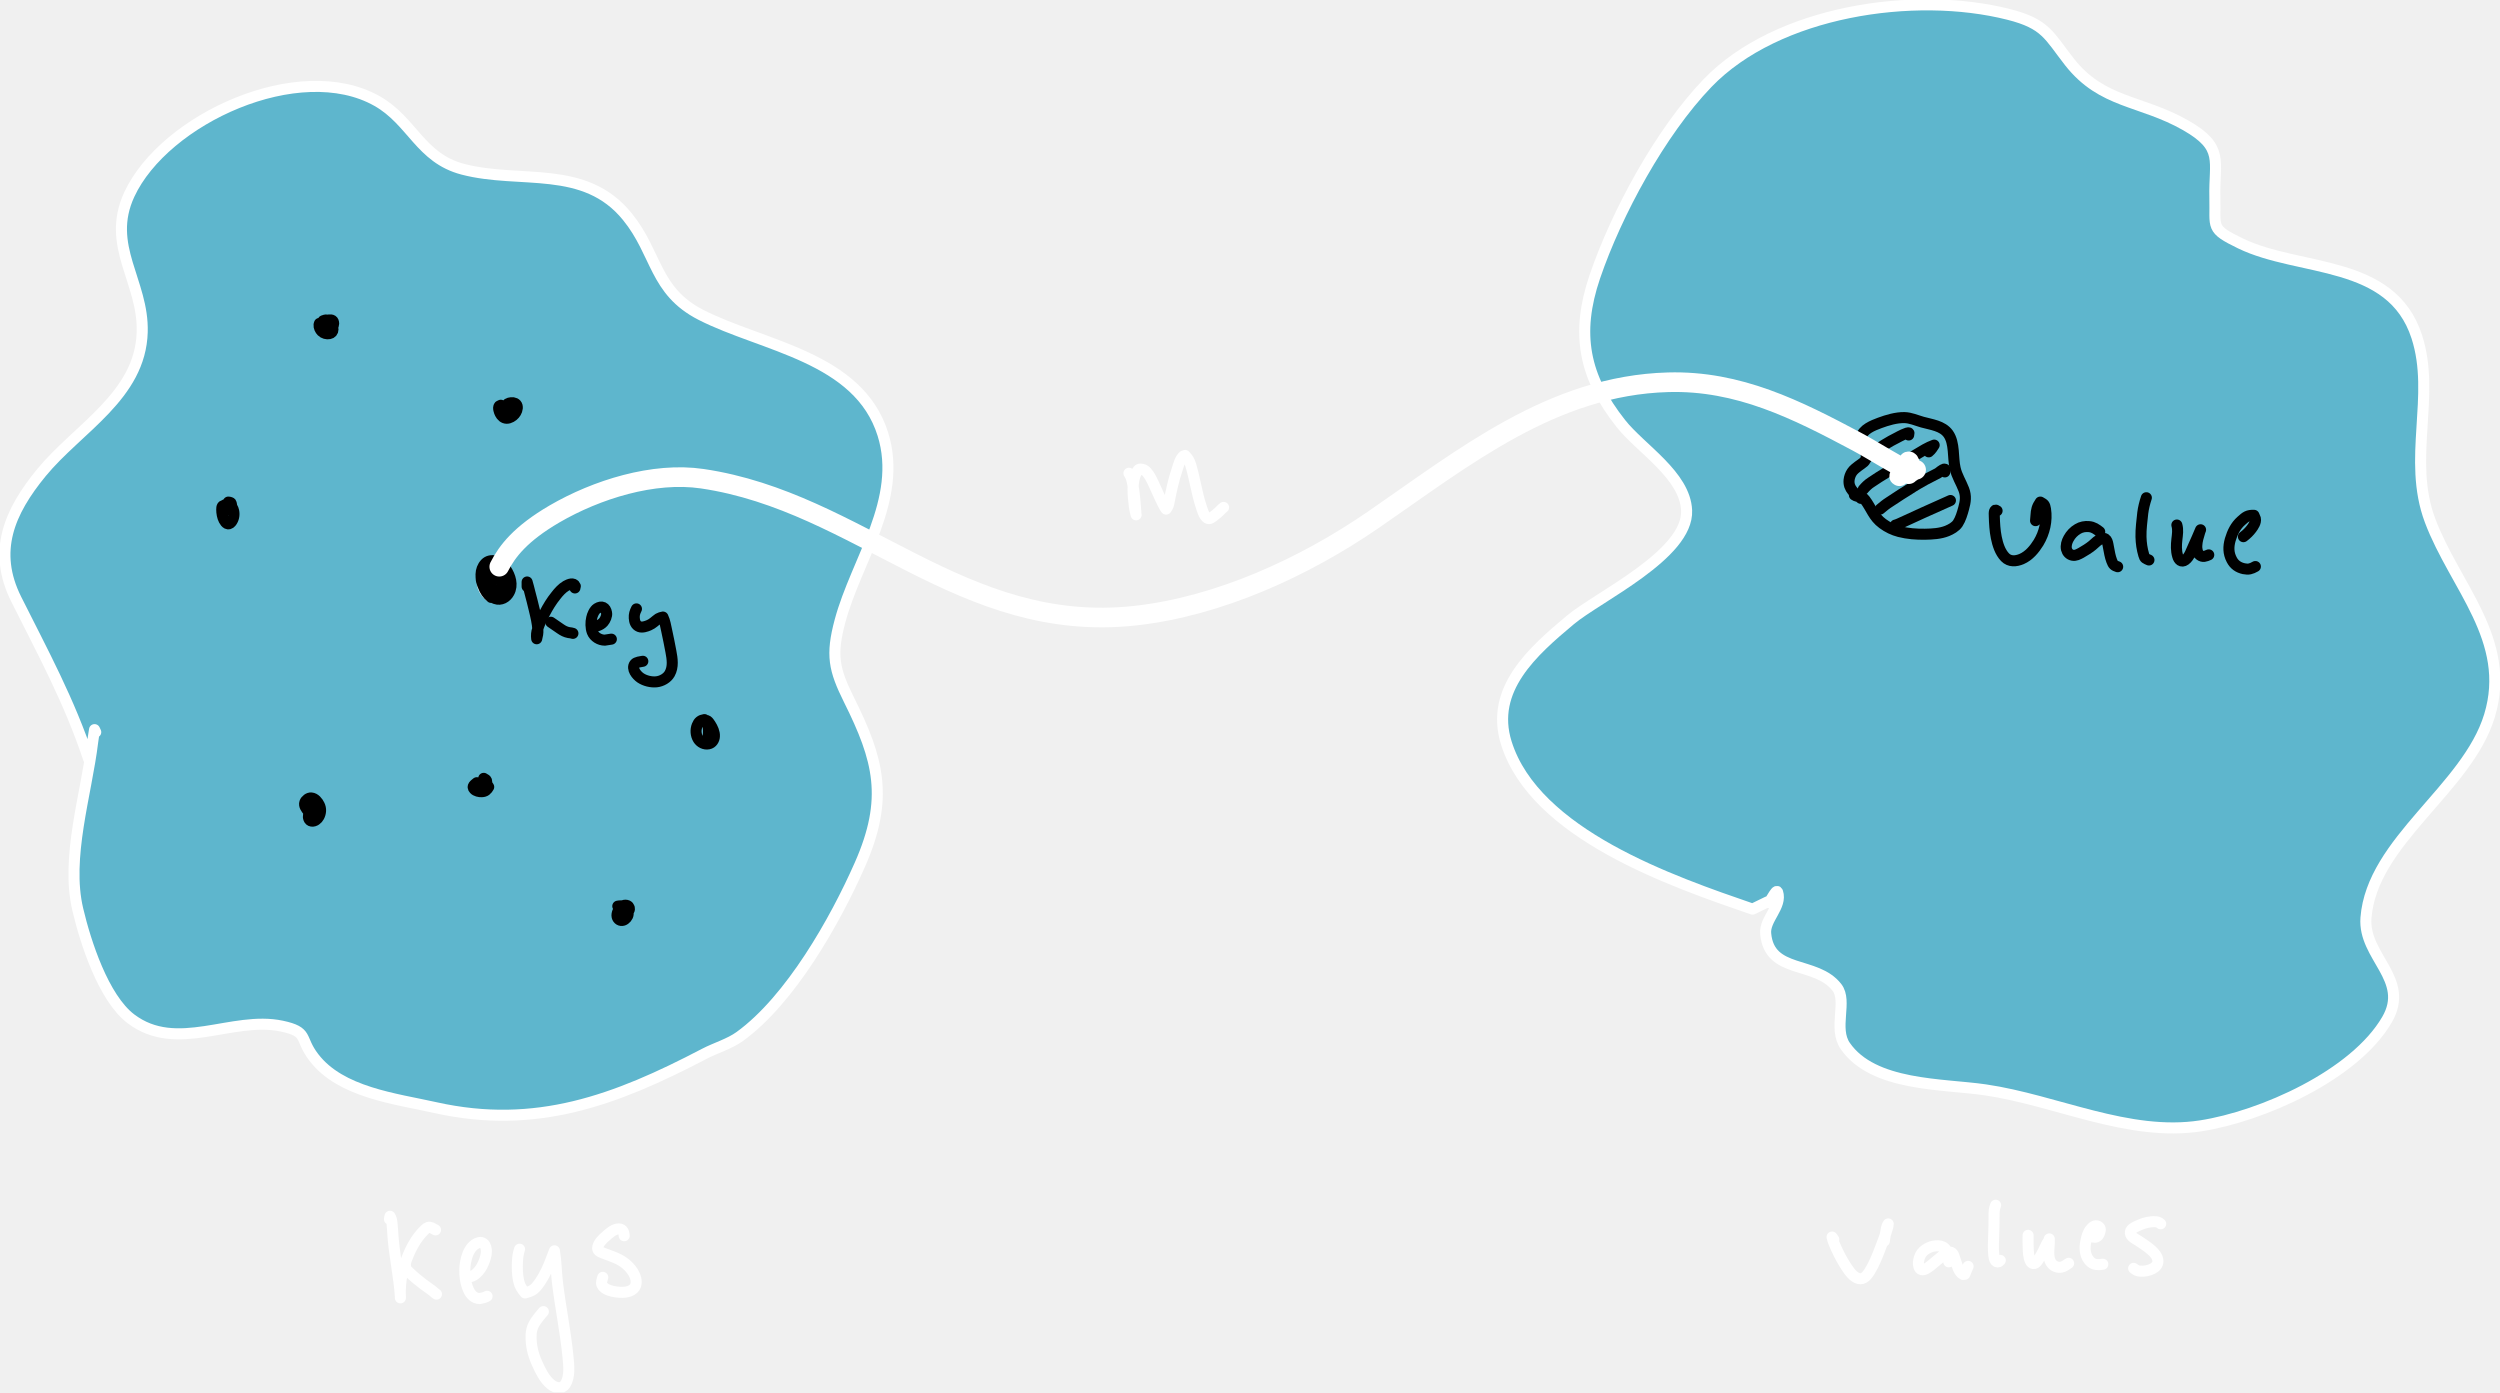
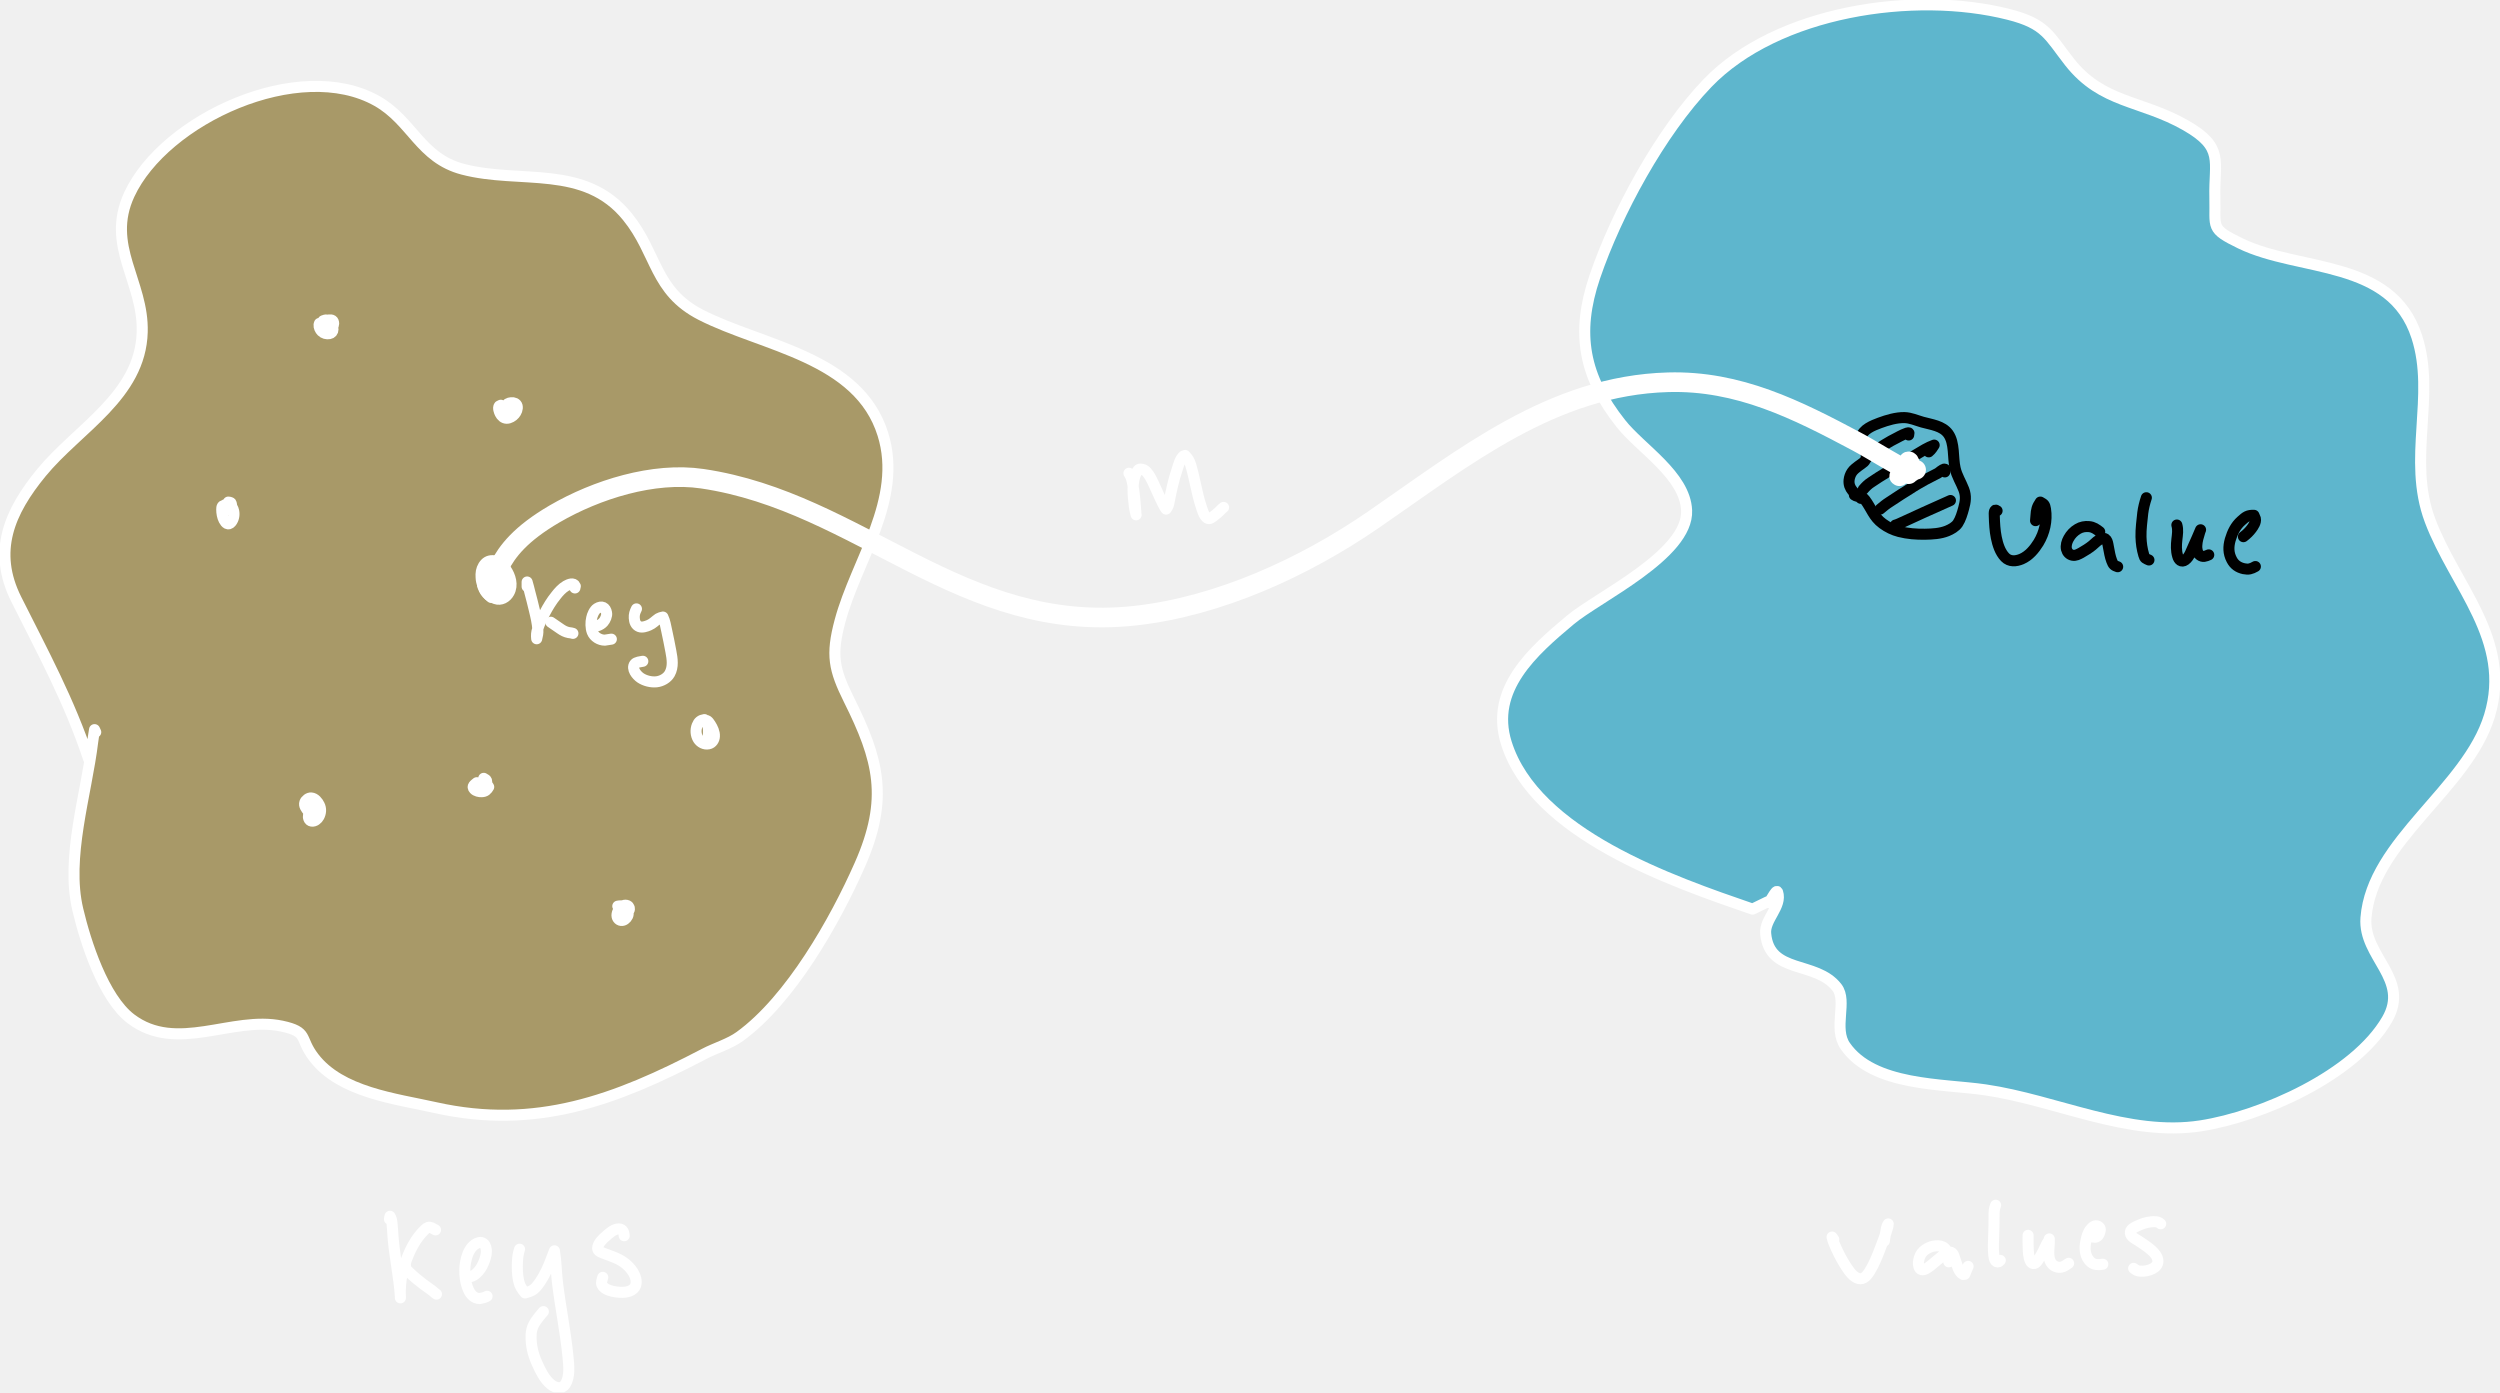
<svg xmlns="http://www.w3.org/2000/svg" width="2038" height="1135" xml:space="preserve" overflow="hidden">
  <style type="text/css">
	path {
		/*stroke: #5eb6cd;*/
		stroke: white;
		stroke-width: 9;
		stroke-linecap: round;
		stroke-linejoin: round;
		fill: none;
		fill-rule: evenodd;
	}
	.scaled path {
		stroke-width: 6;
		stroke: black;
	}
+ 	#KeyText path {
+ 		stroke: white;
+ 	}
	path.space {
		 fill: #5eb6cd;
+ 		 stroke: white;
+ 	}
+ 	path.key_space {
+ 		 fill: #A89968;
		 stroke: white;
	}
	#mapping path {
		stroke: white;
	}
	#mappingLine {
		stroke-width: 16;
	}

	.dot {
		stroke: black;
	}
+ 
+ 	.key_dot {
+ 		stroke: white;
+ 	}
</style>
  <defs>
    <clipPath id="clip0">
      <rect x="653" y="808" width="2038" height="1135" />
    </clipPath>
  </defs>
  <g clip-path="url(#clip0)" transform="translate(-653 -808)">
-     <path class="space" d="M725.202 1426.5C709.4 1379.18 688.294 1340.52 666.215 1296.45 646.733 1257.47 660.371 1225.42 686.887 1193.15 716.543 1157.09 767.521 1130.56 768.928 1078.69 770.118 1037.43 738.947 1008.52 758.429 966.504 787.002 904.998 896.967 854.537 960.391 890.379 989.072 906.622 995.566 936.834 1030.2 945.93 1077.07 958.275 1129.45 941.49 1164.41 984.588 1188.87 1014.69 1186.27 1045.23 1224.48 1064.72 1274.7 1090.38 1353.06 1098.83 1372.76 1162.07 1389.32 1215.35 1351 1264.94 1337.8 1314.21 1330.33 1342.15 1332.82 1353.74 1345.05 1378.42 1369.4 1427.26 1377.84 1458.88 1353.92 1513.02 1333.9 1558.4 1297.53 1622.93 1256.08 1652.93 1247.75 1658.99 1236.38 1662.24 1227.29 1667.01 1154.67 1705.02 1089.84 1729.16 1008.12 1710.97 975.219 1703.61 930.735 1698.63 908.872 1670.04 896.642 1654.12 904.976 1649.25 882.68 1644.48 842.201 1635.93 797.176 1666.9 759.728 1638.53 737.324 1621.53 722.712 1576.15 716.435 1549.52 706.369 1507.18 723.362 1455.74 728.557 1412.75 728.882 1409.94 729.964 1403.66 730.072 1402.79 730.397 1403.44 730.722 1404.2 731.046 1404.85" />
+     <path class="key_space" d="M725.202 1426.5C709.4 1379.18 688.294 1340.52 666.215 1296.45 646.733 1257.47 660.371 1225.42 686.887 1193.15 716.543 1157.09 767.521 1130.56 768.928 1078.69 770.118 1037.43 738.947 1008.52 758.429 966.504 787.002 904.998 896.967 854.537 960.391 890.379 989.072 906.622 995.566 936.834 1030.2 945.93 1077.07 958.275 1129.45 941.49 1164.41 984.588 1188.87 1014.69 1186.27 1045.23 1224.48 1064.72 1274.7 1090.38 1353.06 1098.83 1372.76 1162.07 1389.32 1215.35 1351 1264.94 1337.8 1314.21 1330.33 1342.15 1332.82 1353.74 1345.05 1378.42 1369.4 1427.26 1377.84 1458.88 1353.92 1513.02 1333.9 1558.4 1297.53 1622.93 1256.08 1652.93 1247.75 1658.99 1236.38 1662.24 1227.29 1667.01 1154.67 1705.02 1089.84 1729.16 1008.12 1710.97 975.219 1703.61 930.735 1698.63 908.872 1670.04 896.642 1654.12 904.976 1649.25 882.68 1644.48 842.201 1635.93 797.176 1666.9 759.728 1638.53 737.324 1621.53 722.712 1576.15 716.435 1549.52 706.369 1507.18 723.362 1455.74 728.557 1412.75 728.882 1409.94 729.964 1403.66 730.072 1402.79 730.397 1403.44 730.722 1404.2 731.046 1404.85" />
    <path class="space" d="M2081.68 1549.12C2015.92 1526.48 1904.32 1488.14 1880.96 1413.72 1867.23 1369.85 1902.7 1338.87 1933.09 1313.42 1955.47 1294.57 2029.44 1260.13 2027.93 1224.16 2026.74 1195.35 1990.51 1173.8 1974.29 1153.21 1944.23 1115.19 1937.3 1080.1 1953.09 1033.63 1970.72 981.853 2006.62 915.562 2045.02 875.7 2101.79 816.775 2213.61 800.31 2290.29 819.699 2320.78 827.39 2323.16 836.922 2340.03 858.478 2366.64 892.382 2398.11 889.349 2434.55 910.038 2466.56 928.235 2457.8 939.067 2458.56 969.072 2459.21 993.769 2454.45 994.31 2479.43 1006.44 2527.77 1029.84 2602.5 1018.9 2623.15 1082.48 2638.83 1130.79 2615.15 1182.14 2633.97 1232.29 2654.19 1286.12 2701.23 1329.56 2682.42 1391.52 2664.14 1451.42 2586.6 1493.55 2581.73 1556.27 2579.36 1588.01 2618.07 1606.1 2598.93 1639.14 2572.65 1684.52 2496.73 1718.1 2446.99 1725.79 2388.16 1734.89 2329.22 1704.89 2271.36 1696.44 2236.43 1691.35 2180.09 1693.62 2157.27 1660.69 2147.21 1646.18 2159.22 1624.19 2150.46 1612.92 2133.37 1590.93 2095.3 1602.52 2092.38 1569.05 2091.3 1557.25 2105.9 1546.85 2102.12 1535.26 2100.93 1531.57 2094.87 1546.96 2093.9 1543.17 Z" />
    <path d="M1055.09 1285.41C1056.18 1287.57 1056.28 1287.25 1054.88 1289.2 1051.74 1289.52 1049.79 1288.87 1049.68 1285.08 1049.57 1282.7 1051.09 1279.99 1053.04 1278.69 1055.31 1277.18 1058.02 1278.37 1059.53 1280.43 1061.37 1282.81 1061.91 1286.71 1061.26 1289.63 1060.72 1292.12 1058.67 1294.72 1055.85 1294.94 1052.82 1295.15 1050.22 1292.34 1048.6 1290.06 1047.63 1288.66 1045.35 1284.11 1046.54 1282.27 1048.06 1279.99 1051.2 1282.92 1052.5 1283.78" />
-     <path class="dot" d="M920.994 1072.52C919.912 1070.24 919.804 1070.89 921.211 1068.83 923.484 1068.62 924.999 1069.05 924.999 1071.97 924.999 1073.49 923.7 1075.12 922.509 1075.87 921.102 1076.85 919.046 1076.96 917.639 1075.77 916.124 1074.57 915.691 1072.52 916.016 1070.68 916.124 1070.24 916.34 1069.92 916.448 1069.48 918.83 1068.51 919.804 1068.51 921.752 1070.57 923.159 1072.08 924.458 1074.47 924.458 1076.52 924.458 1078.36 923.267 1079.66 921.535 1079.99 919.371 1080.42 916.881 1079.77 915.258 1078.15 913.959 1076.85 912.877 1074.68 913.093 1072.73 913.201 1072.41 913.31 1071.97 913.418 1071.65 915.691 1070.78 916.448 1071 918.613 1072.41 919.912 1073.27 920.778 1074.03 922.185 1074.68 920.237 1071.43 920.453 1072.62 920.778 1075.77" />
-     <path class="dot" d="M839.17 1217.29C841.443 1217.73 841.335 1217.29 841.768 1219.68 840.902 1221.08 840.036 1222.6 838.629 1223.47 836.465 1224.77 835.815 1224.12 834.192 1222.93 834.949 1220.54 836.248 1218.49 839.387 1219.14 841.768 1219.68 843.067 1222.6 843.5 1224.66 844.149 1227.8 843.5 1231.26 841.443 1233.75 839.062 1236.57 836.898 1234.4 835.599 1231.91 834.3 1229.42 833.759 1226.17 833.759 1223.36 833.759 1221.19 834.084 1219.68 836.465 1220.22 838.196 1220.87 838.846 1221.08 839.928 1221.63" />
-     <path class="dot" d="M1069.06 1137.6C1069.6 1139.33 1068.95 1142.14 1066.03 1140.52 1065.7 1140.2 1065.27 1139.76 1064.94 1139.44 1066.35 1137.16 1067.11 1136.62 1069.81 1136.3 1071.76 1136.08 1074.03 1136.84 1074.58 1139 1075.12 1141.28 1073.93 1143.99 1072.52 1145.61 1071.11 1147.34 1068.41 1148.97 1066.13 1148.97 1063.54 1148.97 1061.8 1147.13 1060.72 1145.07 1060.07 1143.88 1058.77 1140.3 1059.96 1139 1060.4 1138.79 1060.83 1138.57 1061.26 1138.35 1062.56 1139.98 1063.75 1141.93 1064.84 1143.88 1065.16 1144.53 1065.38 1145.07 1065.7 1145.72" />
-     <path class="dot" d="M1156.62 1546.7C1158.78 1546.38 1160.3 1546.05 1162.24 1547.57 1163.98 1548.97 1165.27 1551.03 1165.06 1553.31 1164.84 1555.36 1163 1557.53 1161.05 1558.18 1158.78 1558.94 1156.62 1557.53 1156.07 1555.26 1155.53 1552.87 1157.05 1549.62 1158.67 1548 1160.19 1546.48 1162.35 1545.29 1164.52 1546.27 1166.03 1547.03 1166.57 1548.87 1165.71 1550.27 1164.73 1551.79 1162.35 1553.41 1160.51 1552.55 1158.24 1551.47 1159.43 1550.06 1159.97 1548.33" />
-     <path class="dot" d="M1227.01 1395.84C1229.22 1394.39 1230.38 1395.95 1232.13 1398.63 1233.87 1401.32 1235.62 1405 1235.38 1408.24 1235.27 1410.92 1233.64 1413.83 1230.62 1414.39 1227.24 1415.06 1223.99 1413.27 1222.24 1410.59 1220.15 1407.24 1219.92 1402.99 1221.31 1399.42 1222.48 1396.4 1224.22 1395.06 1227.24 1394.61 1229.45 1396.4 1229.8 1397.52 1230.27 1400.31 1230.85 1403.66 1230.5 1407.46 1230.03 1410.81 1229.8 1411.82 1229.69 1412.82 1229.45 1413.83" />
-     <path class="dot" d="M903.971 1468.92C902.575 1467.08 900.641 1464.8 901.5 1462.19 902.145 1460.24 904.616 1458.28 906.765 1458.5 909.773 1458.72 912.136 1461.76 913.318 1464.25 914.822 1467.29 914.607 1470.66 912.996 1473.7 911.921 1475.76 909.558 1477.72 907.087 1477.39 904.723 1477.07 904.079 1474.24 904.508 1472.29 905.153 1469.68 906.765 1467.19 908.806 1465.56 910.095 1464.47 910.955 1464.36 912.459 1464.25 912.673 1466.75 911.492 1468.16 910.847 1470.66" />
-     <path class="dot" d="M1047.34 1442.5C1049.8 1443.65 1050.65 1444.91 1048.62 1447.32 1047.24 1448.89 1045.32 1449.31 1043.51 1448.89 1044.79 1447.32 1046.07 1446.8 1048.3 1447 1050.33 1447.21 1050.33 1447.95 1051.39 1449.52 1050.01 1451.93 1048.73 1453.29 1045.64 1453.4 1043.72 1453.5 1040.95 1452.87 1039.57 1451.4 1037.33 1449 1039.89 1447.63 1041.7 1446.06" />
+     <path class="key_dot" d="M920.994 1072.52C919.912 1070.24 919.804 1070.89 921.211 1068.83 923.484 1068.62 924.999 1069.05 924.999 1071.97 924.999 1073.49 923.7 1075.12 922.509 1075.87 921.102 1076.85 919.046 1076.96 917.639 1075.77 916.124 1074.57 915.691 1072.52 916.016 1070.68 916.124 1070.24 916.34 1069.92 916.448 1069.48 918.83 1068.51 919.804 1068.51 921.752 1070.57 923.159 1072.08 924.458 1074.47 924.458 1076.52 924.458 1078.36 923.267 1079.66 921.535 1079.99 919.371 1080.42 916.881 1079.77 915.258 1078.15 913.959 1076.85 912.877 1074.68 913.093 1072.73 913.201 1072.41 913.31 1071.97 913.418 1071.65 915.691 1070.78 916.448 1071 918.613 1072.41 919.912 1073.27 920.778 1074.03 922.185 1074.68 920.237 1071.43 920.453 1072.62 920.778 1075.77" />
+     <path class="key_dot" d="M839.17 1217.29C841.443 1217.73 841.335 1217.29 841.768 1219.68 840.902 1221.08 840.036 1222.6 838.629 1223.47 836.465 1224.77 835.815 1224.12 834.192 1222.93 834.949 1220.54 836.248 1218.49 839.387 1219.14 841.768 1219.68 843.067 1222.6 843.5 1224.66 844.149 1227.8 843.5 1231.26 841.443 1233.75 839.062 1236.57 836.898 1234.4 835.599 1231.91 834.3 1229.42 833.759 1226.17 833.759 1223.36 833.759 1221.19 834.084 1219.68 836.465 1220.22 838.196 1220.87 838.846 1221.08 839.928 1221.63" />
+     <path class="key_dot" d="M1069.06 1137.6C1069.6 1139.33 1068.95 1142.14 1066.03 1140.52 1065.7 1140.2 1065.27 1139.76 1064.94 1139.44 1066.35 1137.16 1067.11 1136.62 1069.81 1136.3 1071.76 1136.08 1074.03 1136.84 1074.58 1139 1075.12 1141.28 1073.93 1143.99 1072.52 1145.61 1071.11 1147.34 1068.41 1148.97 1066.13 1148.97 1063.54 1148.97 1061.8 1147.13 1060.72 1145.07 1060.07 1143.88 1058.77 1140.3 1059.96 1139 1060.4 1138.79 1060.83 1138.57 1061.26 1138.35 1062.56 1139.98 1063.75 1141.93 1064.84 1143.88 1065.16 1144.53 1065.38 1145.07 1065.7 1145.72" />
+     <path class="key_dot" d="M1156.62 1546.7C1158.78 1546.38 1160.3 1546.05 1162.24 1547.57 1163.98 1548.97 1165.27 1551.03 1165.06 1553.31 1164.84 1555.36 1163 1557.53 1161.05 1558.18 1158.78 1558.94 1156.62 1557.53 1156.07 1555.26 1155.53 1552.87 1157.05 1549.62 1158.67 1548 1160.19 1546.48 1162.35 1545.29 1164.52 1546.27 1166.03 1547.03 1166.57 1548.87 1165.71 1550.27 1164.73 1551.79 1162.35 1553.41 1160.51 1552.55 1158.24 1551.47 1159.43 1550.06 1159.97 1548.33" />
+     <path class="key_dot" d="M1227.01 1395.84C1229.22 1394.39 1230.38 1395.95 1232.13 1398.63 1233.87 1401.32 1235.62 1405 1235.38 1408.24 1235.27 1410.92 1233.64 1413.83 1230.62 1414.39 1227.24 1415.06 1223.99 1413.27 1222.24 1410.59 1220.15 1407.24 1219.92 1402.99 1221.31 1399.42 1222.48 1396.4 1224.22 1395.06 1227.24 1394.61 1229.45 1396.4 1229.8 1397.52 1230.27 1400.31 1230.85 1403.66 1230.5 1407.46 1230.03 1410.81 1229.8 1411.82 1229.69 1412.82 1229.45 1413.83" />
+     <path class="key_dot" d="M903.971 1468.92C902.575 1467.08 900.641 1464.8 901.5 1462.19 902.145 1460.24 904.616 1458.28 906.765 1458.5 909.773 1458.72 912.136 1461.76 913.318 1464.25 914.822 1467.29 914.607 1470.66 912.996 1473.7 911.921 1475.76 909.558 1477.72 907.087 1477.39 904.723 1477.07 904.079 1474.24 904.508 1472.29 905.153 1469.68 906.765 1467.19 908.806 1465.56 910.095 1464.47 910.955 1464.36 912.459 1464.25 912.673 1466.75 911.492 1468.16 910.847 1470.66" />
+     <path class="key_dot" d="M1047.34 1442.5C1049.8 1443.65 1050.65 1444.91 1048.62 1447.32 1047.24 1448.89 1045.32 1449.31 1043.51 1448.89 1044.79 1447.32 1046.07 1446.8 1048.3 1447 1050.33 1447.21 1050.33 1447.95 1051.39 1449.52 1050.01 1451.93 1048.73 1453.29 1045.64 1453.4 1043.72 1453.5 1040.95 1452.87 1039.57 1451.4 1037.33 1449 1039.89 1447.63 1041.7 1446.06" />
+     <path class="key_dot" d="M1053.47 1295.04C1050.22 1292.45 1048.28 1289.41 1046.87 1285.62 1045.68 1282.48 1045.03 1279.56 1045.14 1276.2 1045.24 1272.95 1046.33 1269.81 1048.6 1267.43 1050.76 1265.16 1053.8 1264.62 1056.83 1265.37 1060.51 1266.35 1063.32 1269.16 1065.38 1272.2 1069.06 1277.61 1071.33 1284.97 1067.97 1291.04 1065.81 1295.04 1061.37 1297.64 1056.83 1296.02 1053.8 1294.94 1050.87 1292.01 1049.03 1289.41 1046.98 1286.49 1045.35 1282.7 1045.24 1279.13 1045.14 1275.99 1046.54 1272.63 1049.03 1270.68 1051.52 1268.73 1054.66 1268.41 1057.58 1269.49 1060.51 1270.68 1062.56 1273.71 1063.54 1276.64 1064.51 1279.78 1064.4 1282.81 1063 1285.73 1062.02 1287.79 1060.83 1288.33 1058.99 1289.31 1056.18 1288.87 1054.34 1288.22 1052.82 1285.52 1051.41 1282.81 1051.41 1279.23 1053.04 1276.64 1054.55 1274.15 1057.48 1272.74 1060.4 1272.95 1063.43 1273.28 1065.92 1275.12 1067.54 1277.61 1070.46 1282.05 1068.95 1288.98 1063.97 1291.47 1061.05 1292.88 1057.8 1292.12 1055.42 1289.95 1053.15 1287.9 1051.96 1284.32 1052.5 1281.29 1052.93 1278.37 1055.31 1277.18 1057.69 1278.58 1058.77 1279.45 1059.1 1279.88 1059.86 1280.43" />
    <path class="dot" d="M2170 1214.26C2165.02 1210.15 2159.71 1206.57 2160.36 1199.43 2160.58 1197.15 2161.45 1194.66 2162.74 1192.82 2164.04 1190.87 2166.1 1189.36 2167.94 1187.95 2171.19 1185.46 2174.22 1184.48 2174.43 1179.94 2174.54 1177.12 2172.49 1174.31 2171.51 1171.81 2170.65 1169.32 2169.67 1167.05 2170.21 1164.45 2171.51 1157.95 2179.95 1154.81 2185.37 1152.76 2191.53 1150.48 2198.79 1148.32 2205.39 1148.42 2210.58 1148.53 2215.13 1150.7 2220.11 1152.11 2227.36 1154.16 2236.45 1155.03 2241.21 1161.64 2246.62 1169.22 2244.78 1181.02 2246.84 1189.79 2248.25 1196.07 2251.6 1201.05 2253.88 1207.01 2255.93 1212.42 2255.28 1216.97 2253.77 1222.38 2252.69 1226.39 2251.28 1231.16 2249.01 1234.62 2247.06 1237.54 2243.49 1239.49 2240.35 1240.79 2234.72 1243.07 2228.23 1243.39 2222.27 1243.5 2215.24 1243.61 2208.09 1243.07 2201.28 1241.33 2196.3 1240.03 2191.86 1237.87 2187.75 1234.84 2180.17 1229.31 2178.55 1222.28 2173.24 1215.35 2170.54 1211.77 2167.51 1213.61 2164.69 1211.56 2165.02 1211.34 2165.45 1211.12 2165.78 1210.91" />
    <path class="dot" d="M2174.87 1181.13C2176.6 1179.72 2178.22 1177.99 2180.06 1176.69 2183.09 1174.52 2186.12 1172.46 2189.26 1170.52 2192.72 1168.35 2196.3 1166.4 2199.98 1164.56 2200.52 1164.23 2208.64 1159.9 2209.18 1160.99 2209.07 1161.53 2209.07 1162.07 2208.96 1162.61" />
    <path class="dot" d="M2171.94 1207.01C2173.78 1204.84 2175.84 1202.78 2178.22 1201.27 2182.44 1198.45 2186.66 1195.64 2191.1 1193.04 2196.73 1189.79 2202.36 1186.43 2207.88 1182.97 2212.64 1180.04 2217.4 1177.12 2222.27 1174.31 2224.76 1172.9 2227.14 1171.81 2229.74 1170.84 2228.66 1172.46 2227.47 1174.63 2225.3 1176.36" />
    <path class="dot" d="M2185.69 1223.03C2188.07 1220.98 2190.78 1218.81 2193.37 1217.19 2201.17 1211.99 2205.17 1209.5 2209.72 1206.68 2214.26 1203.65 2218.92 1201.05 2222.6 1198.99 2226.28 1197.15 2229.96 1195.2 2232.88 1193.69 2240.02 1187.95 2238.72 1190.98 2238.4 1192.71 2237.97 1193.47 2236.45 1194.12" />
    <path class="dot" d="M2198.14 1236.03C2201.06 1235.38 2205.39 1232.67  2243 1216" />
-     <path class="dot" d="M1053.47 1295.04C1050.22 1292.45 1048.28 1289.41 1046.87 1285.62 1045.68 1282.48 1045.03 1279.56 1045.14 1276.2 1045.24 1272.95 1046.33 1269.81 1048.6 1267.43 1050.76 1265.16 1053.8 1264.62 1056.83 1265.37 1060.51 1266.35 1063.32 1269.16 1065.38 1272.2 1069.06 1277.61 1071.33 1284.97 1067.97 1291.04 1065.81 1295.04 1061.37 1297.64 1056.83 1296.02 1053.8 1294.94 1050.87 1292.01 1049.03 1289.41 1046.98 1286.49 1045.35 1282.7 1045.24 1279.13 1045.14 1275.99 1046.54 1272.63 1049.03 1270.68 1051.52 1268.73 1054.66 1268.41 1057.58 1269.49 1060.51 1270.68 1062.56 1273.71 1063.54 1276.64 1064.51 1279.78 1064.4 1282.81 1063 1285.73 1062.02 1287.79 1060.83 1288.33 1058.99 1289.31 1056.18 1288.87 1054.34 1288.22 1052.82 1285.52 1051.41 1282.81 1051.41 1279.23 1053.04 1276.64 1054.55 1274.15 1057.48 1272.74 1060.4 1272.95 1063.43 1273.28 1065.92 1275.12 1067.54 1277.61 1070.46 1282.05 1068.95 1288.98 1063.97 1291.47 1061.05 1292.88 1057.8 1292.12 1055.42 1289.95 1053.15 1287.9 1051.96 1284.32 1052.5 1281.29 1052.93 1278.37 1055.31 1277.18 1057.69 1278.58 1058.77 1279.45 1059.1 1279.88 1059.86 1280.43" />
    <g transform="translate(-560, -640) scale(1.5)" class="scaled" id="KeyText">
      <path d="M1095.14 1284.11C1095.14 1282.81 1095.14 1282.48 1095.14 1281.62 1095.79 1283.57 1096.11 1285.41 1096.66 1287.36 1097.52 1290.5 1098.28 1293.64 1099.04 1296.78 1099.9 1300.35 1100.77 1303.92 1100.98 1307.61 1101.09 1309.34 1100.77 1310.85 1100.34 1312.48 1100.12 1310.64 1100.23 1308.9 1100.88 1307.17 1101.85 1304.25 1103.15 1301.32 1104.66 1298.62 1106.4 1295.26 1108.45 1291.9 1110.83 1288.98 1112.24 1287.14 1114.19 1284.97 1116.25 1283.78 1117.76 1282.92 1120.47 1281.73 1121.33 1283.89 1121.22 1284.22 1121.22 1284.54 1121.12 1284.87" />
      <path d="M1108.02 1303.49C1109.75 1304.68 1111.48 1305.87 1113.21 1307.06 1114.62 1308.04 1116.03 1308.8 1117.76 1309.12 1118.84 1309.23 1119.28 1309.34 1120.03 1309.55" />
      <path d="M1130.1 1306.2C1132.48 1305.76 1134.86 1305.33 1136.59 1303.38 1137.57 1302.3 1138.65 1299.92 1138.32 1298.4 1137.78 1295.37 1135.73 1294.39 1133.13 1296.02 1131.61 1296.99 1130.53 1299.59 1130.21 1301.22 1129.67 1303.49 1129.67 1306.52 1130.53 1308.8 1131.61 1311.5 1134.54 1313.24 1137.35 1313.24 1139.08 1313.02 1139.73 1312.91 1140.92 1312.69" />
      <path d="M1154.56 1296.24C1153.69 1297.97 1153.26 1299.27 1153.37 1301.22 1153.48 1303.17 1154.13 1305.11 1156.07 1305.87 1157.7 1306.52 1159.86 1305.76 1161.38 1305.11 1163.43 1304.25 1164.73 1302.73 1166.47 1301.54 1167.66 1301 1168.09 1300.78 1168.95 1300.68 1170.15 1303.17 1170.36 1305.44 1171.01 1308.15 1171.88 1311.94 1172.53 1315.62 1173.28 1319.41 1174.04 1323.42 1174.69 1327.75 1172.63 1331.43 1171.23 1333.92 1168.31 1335.54 1165.49 1335.87 1162.57 1336.19 1159.11 1335.33 1156.72 1333.7 1154.67 1332.29 1151.75 1328.83 1153.59 1326.23 1154.34 1325.15 1156.94 1324.93 1158.02 1324.71" />
    </g>
    <g transform="translate(-980, -680) scale(1.5)" class="scaled" id="ValueText">
      <path d="M2174.02 1269.59C2172.39 1268.3 2172.39 1270.67 2172.5 1272.6 2172.61 1276.36 2172.82 1280.33 2173.58 1284.1 2174.34 1287.86 2175.64 1292.05 2178.35 1294.84 2180.84 1297.42 2184.31 1297.09 2187.34 1295.81 2191.35 1294.09 2194.38 1290.43 2196.55 1286.89 2199.8 1281.52 2201.31 1274.96 2200.34 1268.73 2199.9 1266.15 2199.58 1266.05 2197.52 1264.86 2195.68 1267.55 2195.35 1269.05 2195.14 1272.38 2195.03 1273.24 2195.03 1274.1 2194.92 1274.96" />
      <path d="M2229.8 1280.98C2227.96 1279.58 2226.44 1278.4 2223.95 1278.19 2221.89 1277.97 2219.62 1278.4 2217.88 1279.48 2215.72 1280.76 2214.09 1282.48 2212.9 1284.63 2211.93 1286.35 2211.28 1288.5 2211.71 1290.43 2212.14 1292.15 2213.33 1293.44 2215.07 1293.76 2216.69 1294.09 2218.21 1293.23 2219.62 1292.48 2221.67 1291.29 2223.84 1290 2225.68 1288.5 2227.2 1287.21 2229.15 1285.06 2231.21 1284.63 2234.02 1284.1 2234.13 1287.53 2234.56 1289.47 2235 1291.83 2235.43 1294.52 2236.3 1296.77 2237.16 1299.03 2237.6 1299.35 2239.55 1300" />
      <path d="M2255.14 1262.5C2254.28 1265.08 2253.52 1268.09 2253.19 1270.77 2252.76 1275.07 2252.11 1279.48 2252.22 1283.77 2252.33 1287.32 2252.76 1290.33 2253.74 1293.66 2254.28 1295.59 2254.71 1295.48 2256.55 1296.34" />
      <path d="M2271.72 1277.33C2272.47 1280.01 2272.04 1282.38 2271.72 1285.28 2271.39 1288.18 2271.28 1291.29 2272.15 1294.19 2272.69 1296.24 2274.21 1297.85 2276.27 1296.34 2278.65 1294.62 2279.62 1291.08 2280.81 1288.61 2282.22 1285.71 2283.31 1282.81 2284.61 1279.91 2284.5 1280.33 2284.28 1280.66 2284.17 1281.09 2283.41 1283.56 2282.66 1285.92 2282.55 1288.5 2282.44 1290 2282.76 1292.69 2284.17 1293.66 2285.91 1294.95 2287.31 1294.3 2289.05 1293.55" />
      <path d="M2307.89 1283.67C2309.73 1282.27 2311.03 1280.98 2312.33 1279.26 2313.31 1277.97 2314.82 1275.71 2314.39 1273.89 2314.18 1273.24 2313.85 1272.71 2313.63 1272.06 2310.28 1271.95 2309.19 1272.81 2306.7 1275.07 2303.56 1277.86 2301.94 1281.3 2300.74 1285.28 2299.66 1289.14 2299.66 1292.58 2301.5 1296.13 2302.91 1298.92 2305.19 1300.43 2308.11 1301.07 2310.71 1301.61 2312.12 1301.18 2314.39 1299.89" />
    </g>
    <g id="mapping">
      <path id="mappingLine" d="M1060 1270 C1066.46 1257.36 1077.28 1243.18 1105.1 1226.93 1139.19 1207.12 1185.73 1192.39 1225.45 1198.24 1354.14 1217.19 1436.94 1325.47 1578.51 1309.88 1646.8 1302.3 1716.39 1270.35 1772.57 1231.7 1846.38 1180.91 1918.68 1122.22 2012.84 1119.62 2070.31 1118 2117.72 1141.93 2166.86 1168.13 2179.52 1174.85 2201.82 1189.14 2210.91 1192.71 2212.53 1193.36 2210.69 1189.68 2212.32 1190.44 2209.07 1194.23 2211.77 1192.82 2206.69 1192.93 2210.8 1190.98 2210.48 1191.09 2215.02 1190.98 2207.66 1192.28 2208.74 1192.93 2206.47 1190.44 2206.9 1190.33 2207.23 1190.11 2207.66 1190.01 2207.99 1190.22 2208.31 1190.44 2208.64 1190.66 2212.32 1193.15 2209.61 1180.69 2208.31 1184.92 2207.99 1185.89 2198.46 1202.57 2202.03 1193.8 2203.44 1190.33 2208.53 1190.11 2209.07 1186.43 2209.07 1189.03 2209.61 1191.09 2208.96 1194.55" />
      <path id="mappingText" d="M1573.31 1193.8C1575.15 1196.72 1575.69 1198.67 1576.34 1202.24 1577.1 1206.47 1577.75 1210.69 1578.07 1214.91 1578.4 1218.49 1578.61 1221.95 1578.94 1225.52 1578.94 1226.61 1578.94 1226.93 1579.16 1227.69 1578.51 1225.42 1578.07 1223.25 1577.75 1220.87 1576.77 1212.86 1575.15 1199.97 1579.8 1192.61 1581.21 1190.33 1581.97 1190.11 1584.46 1190.66 1589.22 1191.63 1593.12 1201.92 1594.85 1205.49 1597.55 1211.01 1599.72 1216.75 1602.86 1222.06 1603.07 1222.38 1603.4 1222.71 1603.62 1223.03 1605.24 1220.98 1605.56 1219.79 1606.21 1216.43 1607.84 1207.77 1609.79 1198.99 1612.6 1190.66 1613.68 1187.41 1614.98 1181.99 1617.79 1179.72 1618.23 1179.61 1618.66 1179.39 1619.09 1179.29 1621.37 1181.78 1622.56 1183.4 1623.64 1186.97 1626.99 1198.02 1628.51 1209.61 1632.08 1220.54 1633.06 1223.47 1634.35 1228.56 1637.17 1230.4 1639.12 1231.59 1640.96 1229.75 1642.36 1228.77 1643.99 1227.58 1646.04 1225.85 1647.45 1224.44 1648.75 1223.14 1648.86 1222.82 1650.48 1221.63" />
    </g>
    <path d="M970.5 1801.89C970.608 1800.7 970.717 1800.26 970.934 1799.5 972.019 1801.46 972.236 1802.54 972.562 1805.15 972.996 1808.96 973.105 1812.87 973.43 1816.67 974.733 1832.87 978.314 1848.74 979.399 1864.93 979.399 1865.26 979.399 1865.7 979.399 1866.02 979.182 1862.11 979.291 1858.41 979.617 1854.5 980.159 1848.63 981.462 1843.09 983.415 1837.54 986.78 1827.54 991.772 1817.43 999.586 1810.15 1001.32 1808.52 1002.63 1807.98 1004.8 1808.85 1006.42 1809.83 1006.97 1810.04 1008.05 1810.59" />
    <path d="M983.524 1839.39C983.415 1842.22 984.609 1843.3 986.671 1845.26 990.144 1848.63 994.051 1851.89 997.958 1854.83 1000.56 1856.78 1003.28 1858.52 1005.88 1860.59 1007.18 1861.78 1007.73 1862.22 1008.81 1862.98" />
    <path d="M1034.42 1849.07C1037.14 1848.85 1039.09 1848.09 1041.15 1846.24 1043.65 1844.07 1045.6 1841.13 1046.91 1838.09 1048.21 1835.15 1049.51 1831.46 1049.51 1828.2 1049.51 1826.13 1048.97 1822.98 1047.12 1821.67 1044.95 1820.04 1042.13 1821.13 1040.18 1822.43 1036.49 1825.04 1034.53 1829.17 1033.34 1833.41 1031.06 1841.57 1031.39 1851.89 1034.97 1859.61 1036.7 1863.41 1039.63 1866.57 1044.08 1866.57 1047.12 1866.02 1048.21 1865.7 1050.05 1864.72" />
    <path d="M1076.54 1826.35C1075.34 1829.93 1075.02 1832.87 1074.8 1836.78 1074.58 1841.89 1074.69 1847.11 1075.78 1852.11 1076.75 1856.67 1078.38 1858.63 1080.98 1862 1085.22 1860.8 1087.61 1860.26 1090.75 1856.35 1094.77 1851.46 1097.92 1845.26 1100.41 1839.5 1102.04 1835.59 1103.45 1831.57 1104.97 1827.65 1106.38 1835.91 1106.38 1844.39 1107.36 1852.76 1109.75 1873.3 1114.09 1893.63 1116.04 1914.28 1116.69 1920.91 1117.78 1930.26 1113.87 1936.35 1111.05 1940.8 1105.84 1939.5 1102.37 1936.78 1096.83 1932.54 1093.47 1925.15 1090.64 1918.96 1087.28 1911.35 1085.65 1904.17 1085.98 1896.02 1086.19 1890.04 1088.8 1886.02 1092.49 1881.35 1093.68 1879.93 1094.77 1878.63 1095.96 1877.22" />
    <path d="M1161.84 1815.37C1161.62 1811.78 1160.21 1809.17 1156.09 1809.93 1152.62 1810.59 1149.47 1813.52 1146.86 1815.8 1144.26 1818.09 1141.22 1820.91 1140.35 1824.39 1139.48 1827.54 1142.2 1828.52 1144.58 1829.5 1149.03 1831.24 1153.59 1832.65 1157.82 1834.83 1162.38 1837.22 1166.4 1840.8 1169.11 1845.15 1170.96 1848.09 1172.48 1852.65 1171.07 1856.13 1169.76 1859.39 1166.18 1860.91 1162.93 1861.35 1157.93 1862 1146.21 1860.91 1143.72 1855.37 1142.85 1853.52 1143.93 1851.02 1144.37 1849.28" />
    <path d="M2147.9 1818.39C2147.47 1817.74 2146.93 1817.09 2146.5 1816.45 2147.15 1819.58 2148.44 1822.39 2149.74 1825.31 2152.22 1830.72 2154.92 1835.91 2158.16 1840.77 2160.54 1844.34 2163.67 1849.09 2168.2 1850.28 2172.31 1851.36 2175.22 1847.47 2177.06 1844.55 2180.73 1838.72 2183.32 1832.12 2185.8 1825.64 2187.96 1820.23 2190.01 1814.72 2191.63 1809.09 2192.07 1807.26 2192.28 1806.93 2192.28 1805.74 2190.77 1807.8 2190.66 1810.5 2190.12 1813.31 2189.58 1816.45 2189.37 1817.53 2189.15 1819.69" />
    <path d="M2241.63 1836.66C2241.09 1833.53 2241.09 1829.96 2239.47 1827.04 2238.17 1824.66 2235.69 1823.69 2233.1 1823.58 2230.72 1823.47 2228.02 1823.91 2225.86 1824.88 2223.38 1825.96 2221.11 1827.47 2219.49 1829.64 2217.98 1831.69 2217.12 1834.5 2216.9 1836.99 2216.79 1838.93 2217.12 1842.5 2219.49 1843.04 2221.87 1843.58 2224.78 1841.31 2226.51 1840.01 2229.86 1837.42 2232.99 1834.5 2236.34 1831.91 2238.17 1830.5 2240.98 1827.91 2243.57 1828.88 2245.62 1829.64 2246.27 1833.31 2246.92 1835.04 2248.11 1838.39 2249.62 1845.2 2253.29 1846.93 2253.72 1846.93 2254.26 1846.82 2254.69 1846.82 2255.45 1844.66 2256.53 1842.61 2257.39 1840.34" />
    <path d="M2279.85 1790.5C2278.56 1793.31 2278.56 1796.12 2278.56 1799.26 2278.56 1804.77 2278.45 1810.28 2278.23 1815.8 2278.02 1820.99 2277.8 1825.96 2278.34 1831.15 2278.56 1833.09 2279.1 1837.74 2282.44 1836.55 2282.88 1836.23 2283.2 1835.8 2283.63 1835.47" />
    <path d="M2306.31 1815.04C2306.31 1817.53 2306.2 1820.01 2306.31 1822.5 2306.41 1825.96 2306.41 1829.74 2307.17 1833.09 2307.49 1834.72 2308.47 1837.85 2310.52 1838.07 2313 1838.39 2314.62 1834.82 2315.7 1833.2 2318.08 1829.64 2319.59 1825.74 2321.53 1821.96 2322.83 1820.01 2323.26 1819.47 2323.58 1817.96 2323.8 1821.64 2323.15 1825.09 2323.15 1828.77 2323.15 1832.12 2323.47 1835.69 2325.74 1838.28 2327.58 1840.45 2330.6 1841.53 2333.3 1840.99 2335.68 1840.55 2337.4 1839.15 2339.35 1837.85" />
    <path d="M2359.11 1816.45C2361.48 1816.99 2363.1 1816.34 2364.29 1813.74 2365.15 1811.69 2366.02 1808.99 2363.43 1807.69 2360.83 1806.39 2358.78 1808.23 2357.27 1810.07 2354.9 1812.88 2354.14 1816.34 2353.38 1819.91 2352.3 1824.99 2352.41 1830.72 2355.76 1835.04 2358.14 1838.07 2360.51 1839.04 2364.29 1838.93 2365.26 1838.82 2366.23 1838.72 2367.21 1838.61" />
    <path d="M2414.39 1805.64C2412.23 1803.69 2409.86 1803.8 2406.83 1804.01 2402.51 1804.34 2398.63 1805.85 2394.74 1807.69 2392.47 1808.77 2389.34 1810.28 2389.67 1813.31 2389.99 1816.23 2393.98 1818.07 2396.04 1819.36 2399.81 1821.85 2403.7 1824.34 2407.05 1827.36 2409.53 1829.64 2411.91 1832.34 2412.12 1835.91 2412.23 1838.82 2410.18 1841.09 2407.7 1842.28 2404.57 1843.91 2401.11 1844.45 2397.76 1844.23 2395.17 1844.12 2394.42 1843.47 2392.36 1841.96" />
  </g>
</svg>
